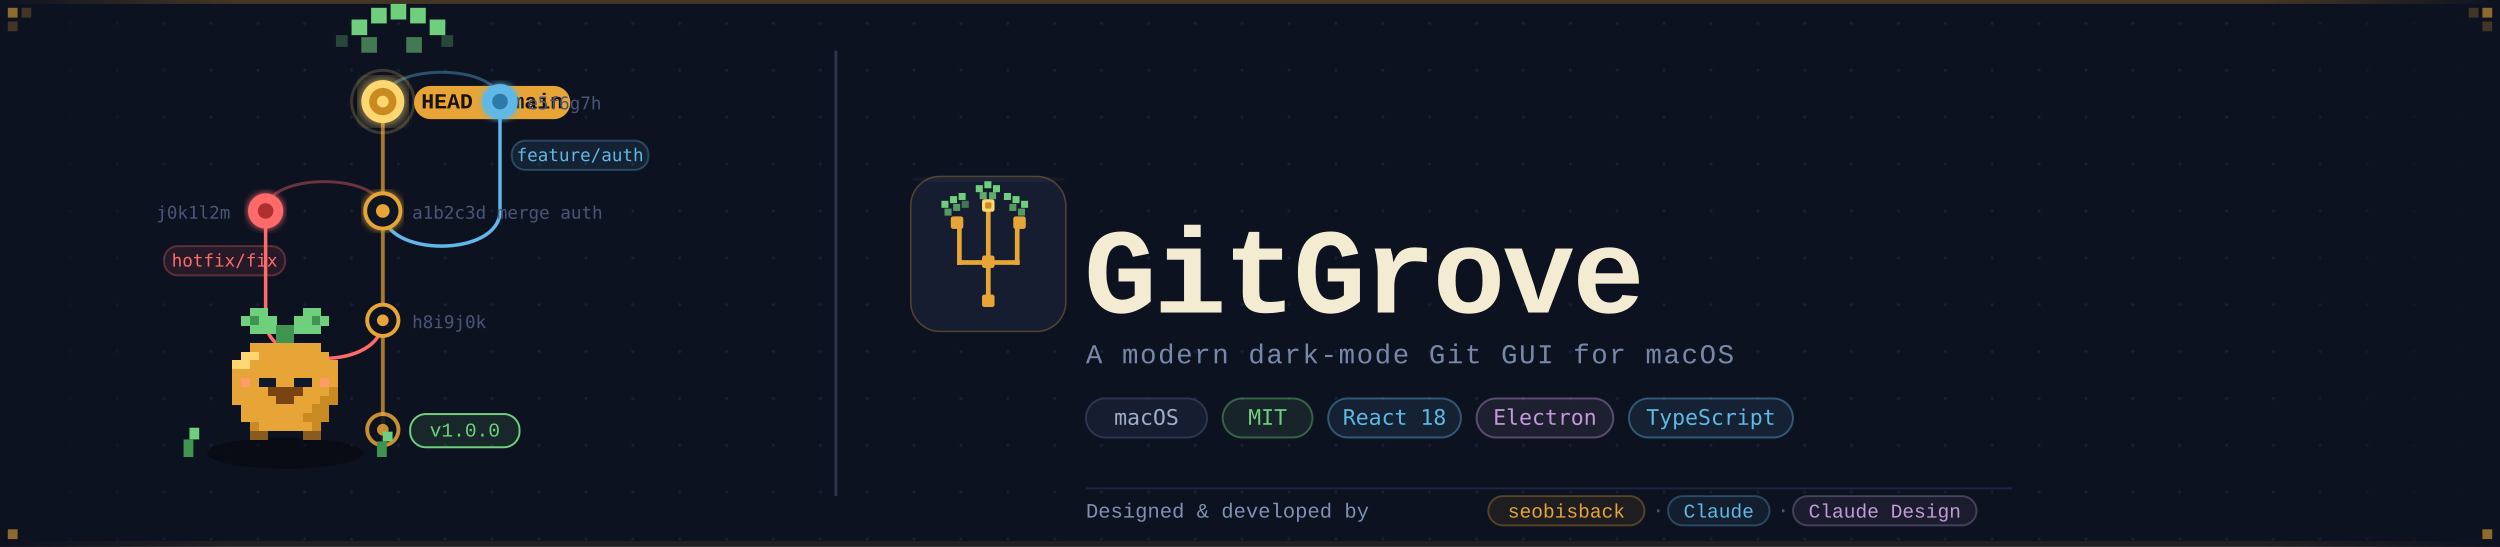
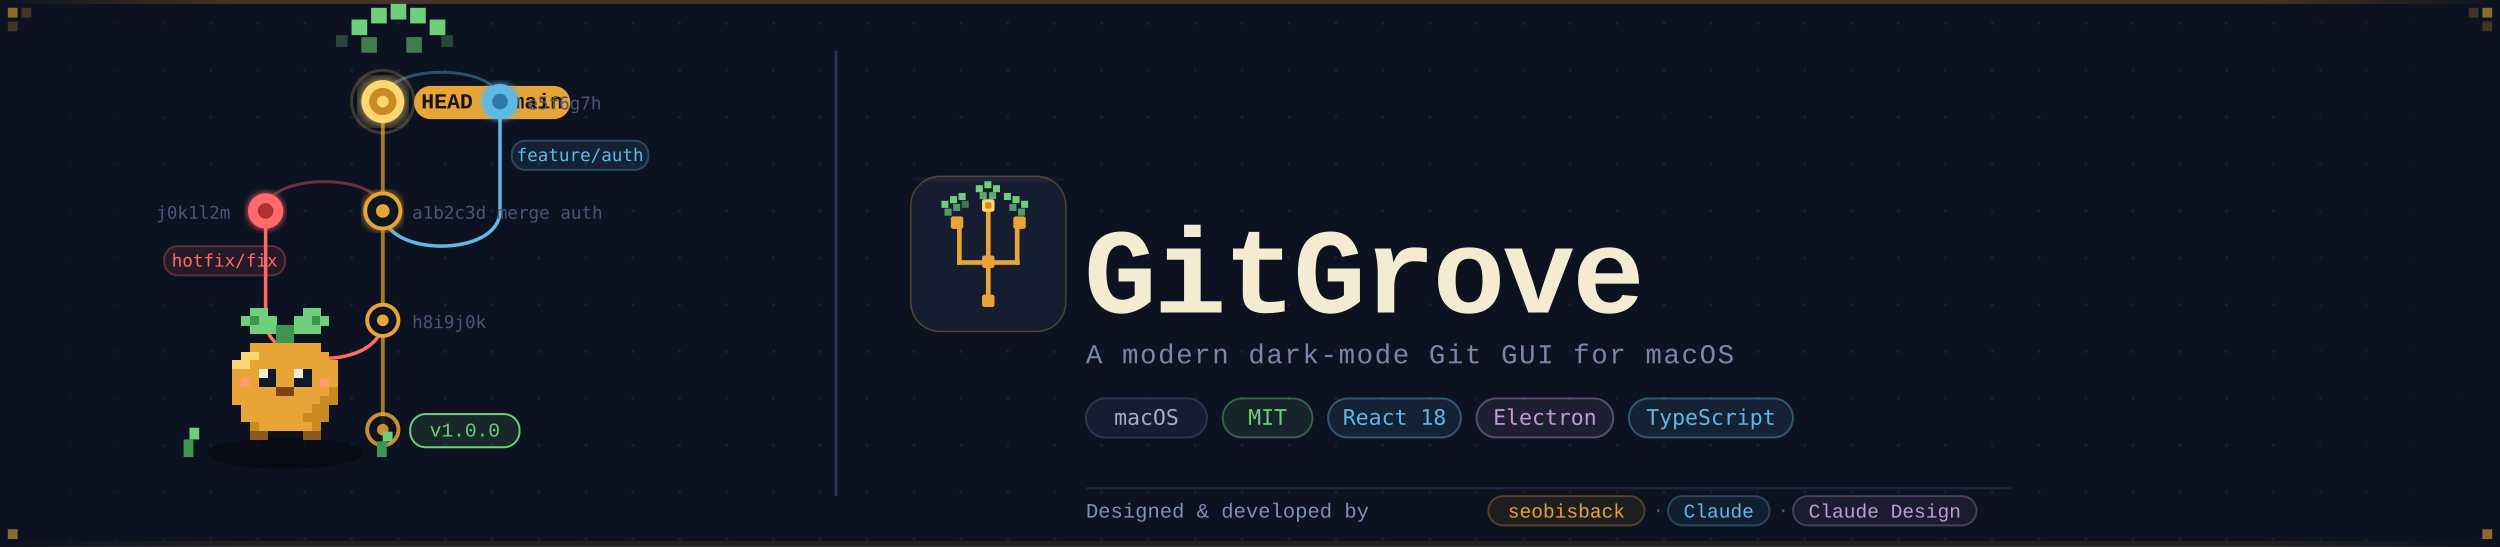
<svg xmlns="http://www.w3.org/2000/svg" viewBox="0 0 1280 280" style="width:100%;max-width:1280px;display:block;">
  <defs>
    <pattern id="dp" width="24" height="24" patternUnits="userSpaceOnUse">
      <circle cx="12" cy="12" r=".85" fill="#181f36" />
    </pattern>
    <linearGradient id="vl" x1="0" x2="1">
      <stop offset="0%" stop-color="#0d1220" />
      <stop offset="100%" stop-color="#0d1220" stop-opacity="0" />
    </linearGradient>
    <linearGradient id="vr" x1="0" x2="1">
      <stop offset="0%" stop-color="#0d1220" stop-opacity="0" />
      <stop offset="100%" stop-color="#0d1220" />
    </linearGradient>
    <linearGradient id="trunk-grad" x1="0" x2="0" y1="0" y2="1">
      <stop offset="0%" stop-color="#ffd770" />
      <stop offset="100%" stop-color="#c98a22" />
    </linearGradient>
    <filter id="glow">
      <feGaussianBlur stdDeviation="4" result="b" />
      <feMerge>
        <feMergeNode in="b" />
        <feMergeNode in="SourceGraphic" />
      </feMerge>
    </filter>
    <filter id="softglow">
      <feGaussianBlur stdDeviation="2" result="b" />
      <feMerge>
        <feMergeNode in="b" />
        <feMergeNode in="SourceGraphic" />
      </feMerge>
    </filter>
  </defs>
  <rect width="1280" height="280" fill="#0d1220" />
  <rect width="1280" height="280" fill="url(#dp)" />
  <rect y="0" width="1280" height="2" fill="#e6a536" opacity=".25" />
  <rect y="277" width="1280" height="3" fill="#e6a536" opacity=".1" />
  <rect width="120" height="280" fill="url(#vl)" />
  <rect x="1160" width="120" height="280" fill="url(#vr)" />
  <line x1="196" y1="52" x2="196" y2="232" stroke="#e6a536" stroke-width="1.5" opacity=".15" />
  <line x1="256" y1="52" x2="256" y2="108" stroke="#5fb8e6" stroke-width="1" opacity=".12" />
  <line x1="136" y1="108" x2="136" y2="164" stroke="#ff6b6b" stroke-width="1" opacity=".12" />
  <line x1="196" y1="52" x2="196" y2="232" stroke="#e6a536" stroke-width="2" stroke-linecap="round" opacity=".65" />
  <path d="M196 108 C196 132 256 132 256 108 L256 52" stroke="#5fb8e6" stroke-width="1.8" fill="none" stroke-linecap="round" />
  <path d="M196 164 C196 190 136 190 136 164 L136 108" stroke="#ff6b6b" stroke-width="1.8" fill="none" stroke-linecap="round" />
  <path d="M256 52 C256 32 196 32 196 52" stroke="#5fb8e6" stroke-width="1.5" fill="none" stroke-linecap="round" opacity=".38" />
  <path d="M136 108 C136 88 196 88 196 108" stroke="#ff6b6b" stroke-width="1.5" fill="none" stroke-linecap="round" opacity=".38" />
  <g>
    <rect x="180" y="10" width="8" height="8" fill="#6fcf7c" />
    <rect x="190" y="4" width="8" height="8" fill="#6fcf7c" />
    <rect x="200" y="2" width="8" height="8" fill="#6fcf7c" />
    <rect x="210" y="4" width="8" height="8" fill="#6fcf7c" />
    <rect x="220" y="10" width="8" height="8" fill="#6fcf7c" />
    <rect x="185" y="19" width="8" height="8" fill="#6fcf7c" opacity=".55" />
    <rect x="208" y="19" width="8" height="8" fill="#6fcf7c" opacity=".55" />
    <rect x="172" y="18" width="6" height="6" fill="#6fcf7c" opacity=".28" />
    <rect x="226" y="18" width="6" height="6" fill="#6fcf7c" opacity=".28" />
  </g>
  <circle class="pulse" cx="196" cy="52" r="16" fill="none" stroke="#ffd770" stroke-width="1.5" opacity=".2" />
  <circle cx="196" cy="52" r="11" fill="#ffd770" filter="url(#glow)" />
  <circle cx="196" cy="52" r="7" fill="#c98a22" />
  <circle cx="196" cy="52" r="3" fill="#ffd770" />
  <rect x="212" y="44" width="80" height="17" rx="8.5" fill="#e6a536" />
  <text font-family="'Courier New',Courier,monospace" font-size="11" font-weight="bold" fill="#1a1206" x="252" y="55.5" text-anchor="middle">HEAD · main</text>
  <circle cx="196" cy="108" r="9" fill="#0d1220" stroke="#e6a536" stroke-width="2" filter="url(#softglow)" />
  <circle cx="196" cy="108" r="3.5" fill="#e6a536" />
  <text font-family="monospace" font-size="9" fill="#4a5578" x="211" y="112">a1b2c3d  merge auth</text>
  <circle cx="256" cy="52" r="9" fill="#5fb8e6" filter="url(#softglow)" />
  <circle cx="256" cy="52" r="4" fill="#2d7aa8" />
  <text font-family="monospace" font-size="9" fill="#4a5578" x="270" y="56">e5f6g7h</text>
  <circle cx="136" cy="108" r="9" fill="#ff6b6b" filter="url(#softglow)" />
  <circle cx="136" cy="108" r="4" fill="#b03030" />
  <text font-family="monospace" font-size="9" fill="#4a5578" x="80" y="112">j0k1l2m</text>
  <rect x="262" y="72" width="70" height="15" rx="7" fill="rgba(95,184,230,.1)" stroke="rgba(95,184,230,.3)" stroke-width="1" />
  <text font-family="monospace" font-size="9" fill="#5fb8e6" x="297" y="82.5" text-anchor="middle">feature/auth</text>
  <rect x="84" y="126" width="62" height="15" rx="7" fill="rgba(255,107,107,.1)" stroke="rgba(255,107,107,.3)" stroke-width="1" />
  <text font-family="monospace" font-size="9" fill="#ff6b6b" x="115" y="136.5" text-anchor="middle">hotfix/fix</text>
  <circle cx="196" cy="164" r="8" fill="#0d1220" stroke="#e6a536" stroke-width="2" />
  <circle cx="196" cy="164" r="3" fill="#e6a536" />
  <text font-family="monospace" font-size="9" fill="#4a5578" x="211" y="168">h8i9j0k</text>
  <circle cx="196" cy="220" r="8" fill="#0d1220" stroke="#e6a536" stroke-width="2" opacity=".85" />
  <circle cx="196" cy="220" r="3" fill="#e6a536" opacity=".85" />
  <rect x="210" y="212" width="56" height="17" rx="8" fill="rgba(111,207,124,.12)" stroke="#6fcf7c" stroke-width="1" />
  <text font-family="'Courier New',Courier,monospace" font-size="10" fill="#6fcf7c" x="238" y="223.5" text-anchor="middle">v1.0.0</text>
  <ellipse cx="146" cy="232" rx="40" ry="8" fill="#000" opacity=".34" />
  <rect x="94" y="225" width="5" height="9" fill="#3f9550" />
  <rect x="97" y="219" width="5" height="6" fill="#6fcf7c" />
  <rect x="193" y="226" width="5" height="8" fill="#3f9550" />
  <rect x="196" y="221" width="5" height="5" fill="#6fcf7c" />
  <g transform="translate(110,153) scale(4.5)" shape-rendering="crispEdges">
    <rect x="4" y="1" width="1.04" height="1.04" fill="#6fcf7c" />
    <rect x="5" y="1" width="1.04" height="1.04" fill="#6fcf7c" />
    <rect x="10" y="1" width="1.04" height="1.04" fill="#6fcf7c" />
    <rect x="11" y="1" width="1.04" height="1.04" fill="#6fcf7c" />
    <rect x="3" y="2" width="1.04" height="1.04" fill="#6fcf7c" />
    <rect x="4" y="2" width="1.04" height="1.04" fill="#3f9550" />
    <rect x="5" y="2" width="1.04" height="1.04" fill="#6fcf7c" />
    <rect x="6" y="2" width="1.04" height="1.04" fill="#6fcf7c" />
    <rect x="9" y="2" width="1.04" height="1.04" fill="#6fcf7c" />
    <rect x="10" y="2" width="1.04" height="1.04" fill="#6fcf7c" />
    <rect x="11" y="2" width="1.04" height="1.04" fill="#3f9550" />
    <rect x="12" y="2" width="1.04" height="1.04" fill="#6fcf7c" />
    <rect x="4" y="3" width="1.04" height="1.04" fill="#6fcf7c" />
    <rect x="5" y="3" width="1.04" height="1.04" fill="#6fcf7c" />
    <rect x="6" y="3" width="1.04" height="1.04" fill="#6fcf7c" />
    <rect x="7" y="3" width="1.04" height="1.04" fill="#3f9550" />
    <rect x="8" y="3" width="1.04" height="1.04" fill="#3f9550" />
    <rect x="9" y="3" width="1.04" height="1.04" fill="#6fcf7c" />
    <rect x="10" y="3" width="1.04" height="1.04" fill="#6fcf7c" />
    <rect x="11" y="3" width="1.04" height="1.04" fill="#6fcf7c" />
    <rect x="7" y="4" width="1.04" height="1.04" fill="#3f9550" />
    <rect x="8" y="4" width="1.04" height="1.04" fill="#3f9550" />
    <rect x="4" y="5" width="1.04" height="1.04" fill="#e6a536" />
    <rect x="5" y="5" width="1.04" height="1.04" fill="#e6a536" />
    <rect x="6" y="5" width="1.04" height="1.04" fill="#e6a536" />
    <rect x="7" y="5" width="1.04" height="1.04" fill="#e6a536" />
    <rect x="8" y="5" width="1.04" height="1.04" fill="#e6a536" />
    <rect x="9" y="5" width="1.04" height="1.04" fill="#e6a536" />
    <rect x="10" y="5" width="1.04" height="1.04" fill="#e6a536" />
    <rect x="11" y="5" width="1.04" height="1.04" fill="#e6a536" />
    <rect x="3" y="6" width="1.04" height="1.04" fill="#ffd770" />
    <rect x="4" y="6" width="1.04" height="1.04" fill="#ffd770" />
    <rect x="5" y="6" width="1.04" height="1.04" fill="#e6a536" />
    <rect x="6" y="6" width="1.04" height="1.04" fill="#e6a536" />
    <rect x="7" y="6" width="1.04" height="1.04" fill="#e6a536" />
    <rect x="8" y="6" width="1.04" height="1.04" fill="#e6a536" />
    <rect x="9" y="6" width="1.04" height="1.04" fill="#e6a536" />
    <rect x="10" y="6" width="1.04" height="1.04" fill="#e6a536" />
    <rect x="11" y="6" width="1.04" height="1.04" fill="#e6a536" />
    <rect x="12" y="6" width="1.04" height="1.04" fill="#e6a536" />
    <rect x="2" y="7" width="1.04" height="1.04" fill="#ffd770" />
    <rect x="3" y="7" width="1.04" height="1.04" fill="#ffd770" />
    <rect x="4" y="7" width="1.04" height="1.04" fill="#e6a536" />
    <rect x="5" y="7" width="1.04" height="1.04" fill="#e6a536" />
    <rect x="6" y="7" width="1.04" height="1.04" fill="#e6a536" />
    <rect x="7" y="7" width="1.04" height="1.04" fill="#e6a536" />
    <rect x="8" y="7" width="1.04" height="1.04" fill="#e6a536" />
    <rect x="9" y="7" width="1.04" height="1.04" fill="#e6a536" />
    <rect x="10" y="7" width="1.04" height="1.04" fill="#e6a536" />
    <rect x="11" y="7" width="1.04" height="1.04" fill="#e6a536" />
    <rect x="12" y="7" width="1.04" height="1.04" fill="#e6a536" />
    <rect x="13" y="7" width="1.04" height="1.04" fill="#e6a536" />
    <rect x="2" y="8" width="1.04" height="1.04" fill="#e6a536" />
    <rect x="3" y="8" width="1.04" height="1.04" fill="#e6a536" />
    <rect x="4" y="8" width="1.04" height="1.04" fill="#e6a536" />
-     <rect x="5" y="8" width="1.04" height="1.04" fill="#e6a536" />
-     <rect x="6" y="8" width="1.04" height="1.04" fill="#e6a536" />
+     <rect x="5" y="8" width="1.04" height="1.04" fill="#f4ecd2" />
+     <rect x="6" y="8" width="1.04" height="1.04" fill="#10182b" />
    <rect x="7" y="8" width="1.04" height="1.04" fill="#e6a536" />
    <rect x="8" y="8" width="1.04" height="1.04" fill="#e6a536" />
-     <rect x="9" y="8" width="1.04" height="1.04" fill="#e6a536" />
-     <rect x="10" y="8" width="1.04" height="1.04" fill="#e6a536" />
+     <rect x="9" y="8" width="1.04" height="1.04" fill="#f4ecd2" />
+     <rect x="10" y="8" width="1.04" height="1.04" fill="#10182b" />
    <rect x="11" y="8" width="1.04" height="1.04" fill="#e6a536" />
    <rect x="12" y="8" width="1.04" height="1.04" fill="#e6a536" />
    <rect x="13" y="8" width="1.04" height="1.04" fill="#e6a536" />
    <rect x="2" y="9" width="1.04" height="1.04" fill="#e6a536" />
    <rect x="3" y="9" width="1.04" height="1.04" fill="#ff9b6b" />
    <rect x="4" y="9" width="1.04" height="1.04" fill="#e6a536" />
    <rect x="5" y="9" width="1.04" height="1.04" fill="#10182b" />
    <rect x="6" y="9" width="1.04" height="1.04" fill="#10182b" />
    <rect x="7" y="9" width="1.04" height="1.04" fill="#e6a536" />
    <rect x="8" y="9" width="1.04" height="1.04" fill="#e6a536" />
    <rect x="9" y="9" width="1.04" height="1.04" fill="#10182b" />
    <rect x="10" y="9" width="1.04" height="1.04" fill="#10182b" />
    <rect x="11" y="9" width="1.04" height="1.04" fill="#e6a536" />
    <rect x="12" y="9" width="1.04" height="1.04" fill="#ff9b6b" />
    <rect x="13" y="9" width="1.04" height="1.04" fill="#e6a536" />
    <rect x="2" y="10" width="1.04" height="1.04" fill="#e6a536" />
    <rect x="3" y="10" width="1.04" height="1.04" fill="#e6a536" />
    <rect x="4" y="10" width="1.04" height="1.04" fill="#e6a536" />
    <rect x="5" y="10" width="1.04" height="1.04" fill="#e6a536" />
-     <rect x="6" y="10" width="1.04" height="1.04" fill="#7a4412" />
+     <rect x="6" y="10" width="1.04" height="1.04" fill="#e6a536" />
    <rect x="7" y="10" width="1.04" height="1.04" fill="#7a4412" />
    <rect x="8" y="10" width="1.04" height="1.04" fill="#7a4412" />
-     <rect x="9" y="10" width="1.04" height="1.04" fill="#7a4412" />
+     <rect x="9" y="10" width="1.04" height="1.04" fill="#e6a536" />
    <rect x="10" y="10" width="1.04" height="1.04" fill="#e6a536" />
    <rect x="11" y="10" width="1.04" height="1.04" fill="#e6a536" />
    <rect x="12" y="10" width="1.04" height="1.04" fill="#e6a536" />
    <rect x="13" y="10" width="1.04" height="1.04" fill="#c98a22" />
    <rect x="2" y="11" width="1.04" height="1.04" fill="#e6a536" />
    <rect x="3" y="11" width="1.04" height="1.04" fill="#e6a536" />
    <rect x="4" y="11" width="1.04" height="1.04" fill="#e6a536" />
    <rect x="5" y="11" width="1.04" height="1.04" fill="#e6a536" />
    <rect x="6" y="11" width="1.04" height="1.04" fill="#e6a536" />
-     <rect x="7" y="11" width="1.04" height="1.04" fill="#7a4412" />
-     <rect x="8" y="11" width="1.04" height="1.04" fill="#7a4412" />
+     <rect x="7" y="11" width="1.04" height="1.04" fill="#e6a536" />
+     <rect x="8" y="11" width="1.04" height="1.04" fill="#e6a536" />
    <rect x="9" y="11" width="1.04" height="1.04" fill="#e6a536" />
    <rect x="10" y="11" width="1.04" height="1.04" fill="#e6a536" />
    <rect x="11" y="11" width="1.04" height="1.04" fill="#e6a536" />
    <rect x="12" y="11" width="1.04" height="1.04" fill="#c98a22" />
    <rect x="13" y="11" width="1.04" height="1.04" fill="#c98a22" />
    <rect x="3" y="12" width="1.04" height="1.04" fill="#e6a536" />
    <rect x="4" y="12" width="1.04" height="1.04" fill="#e6a536" />
    <rect x="5" y="12" width="1.04" height="1.04" fill="#e6a536" />
    <rect x="6" y="12" width="1.04" height="1.04" fill="#e6a536" />
    <rect x="7" y="12" width="1.04" height="1.04" fill="#e6a536" />
    <rect x="8" y="12" width="1.04" height="1.04" fill="#e6a536" />
    <rect x="9" y="12" width="1.04" height="1.04" fill="#e6a536" />
    <rect x="10" y="12" width="1.04" height="1.04" fill="#e6a536" />
    <rect x="11" y="12" width="1.04" height="1.04" fill="#c98a22" />
    <rect x="12" y="12" width="1.04" height="1.04" fill="#c98a22" />
    <rect x="3" y="13" width="1.04" height="1.04" fill="#e6a536" />
    <rect x="4" y="13" width="1.04" height="1.04" fill="#e6a536" />
    <rect x="5" y="13" width="1.04" height="1.04" fill="#e6a536" />
    <rect x="6" y="13" width="1.04" height="1.04" fill="#e6a536" />
    <rect x="7" y="13" width="1.04" height="1.04" fill="#e6a536" />
    <rect x="8" y="13" width="1.04" height="1.04" fill="#e6a536" />
    <rect x="9" y="13" width="1.04" height="1.04" fill="#e6a536" />
    <rect x="10" y="13" width="1.04" height="1.04" fill="#c98a22" />
    <rect x="11" y="13" width="1.04" height="1.04" fill="#c98a22" />
    <rect x="12" y="13" width="1.04" height="1.04" fill="#c98a22" />
    <rect x="4" y="14" width="1.04" height="1.04" fill="#c98a22" />
    <rect x="5" y="14" width="1.04" height="1.04" fill="#e6a536" />
    <rect x="6" y="14" width="1.04" height="1.04" fill="#e6a536" />
    <rect x="7" y="14" width="1.04" height="1.04" fill="#e6a536" />
    <rect x="8" y="14" width="1.04" height="1.04" fill="#e6a536" />
    <rect x="9" y="14" width="1.04" height="1.04" fill="#e6a536" />
    <rect x="10" y="14" width="1.04" height="1.04" fill="#e6a536" />
    <rect x="11" y="14" width="1.04" height="1.04" fill="#c98a22" />
    <rect x="4" y="15" width="1.04" height="1.04" fill="#8a5a1e" />
    <rect x="5" y="15" width="1.04" height="1.04" fill="#8a5a1e" />
    <rect x="10" y="15" width="1.04" height="1.04" fill="#8a5a1e" />
    <rect x="11" y="15" width="1.04" height="1.04" fill="#8a5a1e" />
  </g>
  <line x1="428" y1="26" x2="428" y2="254" stroke="#2d3551" stroke-width="1.5" />
  <g transform="translate(466,90) scale(0.4)">
    <rect width="200" height="200" rx="38" fill="#161d30" />
    <rect x=".75" y=".75" width="198.5" height="198.5" rx="37.5" fill="none" stroke="#e6a536" stroke-width="2" opacity=".28" />
    <rect x="1" y="1" width="198" height="7" rx="37" fill="rgba(244,236,210,.04)" />
    <rect x="97" y="38" width="6" height="128" fill="#e6a536" />
    <rect x="60" y="108" width="37" height="6" fill="#e6a536" />
    <rect x="60" y="60" width="6" height="54" fill="#e6a536" />
    <rect x="103" y="108" width="37" height="6" fill="#e6a536" />
    <rect x="134" y="60" width="6" height="54" fill="#e6a536" />
    <rect x="92" y="152" width="16" height="16" rx="3" fill="#e6a536" />
    <rect x="92" y="102" width="16" height="16" rx="3" fill="#e6a536" />
    <rect x="92" y="30" width="16" height="16" rx="3" fill="#ffd770" />
    <rect x="96" y="34" width="8" height="8" rx="1.5" fill="#c98a22" />
    <rect x="52" y="52" width="16" height="16" rx="3" fill="#e6a536" />
    <rect x="132" y="52" width="16" height="16" rx="3" fill="#e6a536" />
    <rect x="40" y="32" width="9" height="9" fill="#6fcf7c" />
    <rect x="51" y="26" width="9" height="9" fill="#6fcf7c" />
    <rect x="62" y="22" width="9" height="9" fill="#6fcf7c" />
    <rect x="44" y="42" width="9" height="9" fill="#6fcf7c" opacity=".7" />
    <rect x="55" y="36" width="9" height="9" fill="#6fcf7c" opacity=".7" />
    <rect x="66" y="32" width="9" height="9" fill="#6fcf7c" opacity=".5" />
    <rect x="142" y="32" width="9" height="9" fill="#6fcf7c" />
    <rect x="131" y="26" width="9" height="9" fill="#6fcf7c" />
    <rect x="120" y="22" width="9" height="9" fill="#6fcf7c" />
    <rect x="138" y="42" width="9" height="9" fill="#6fcf7c" opacity=".7" />
    <rect x="127" y="36" width="9" height="9" fill="#6fcf7c" opacity=".7" />
    <rect x="84" y="12" width="9" height="9" fill="#6fcf7c" />
    <rect x="95" y="7" width="9" height="9" fill="#6fcf7c" />
    <rect x="106" y="12" width="9" height="9" fill="#6fcf7c" />
    <rect x="89" y="21" width="9" height="9" fill="#6fcf7c" opacity=".8" />
    <rect x="101" y="21" width="9" height="9" fill="#6fcf7c" opacity=".8" />
  </g>
  <text font-family="'Courier New',Courier,monospace" font-size="62" font-weight="bold" letter-spacing="-1.5" fill="#f4ecd2" x="555" y="160">GitGrove</text>
  <text font-family="'Courier New',Courier,monospace" font-size="14" letter-spacing="0.06em" fill="#7888a8" x="556" y="186">A modern dark-mode Git GUI for macOS</text>
  <rect x="556" y="204" width="62" height="20" rx="10" fill="#161d30" stroke="#2d3551" stroke-width="1" />
  <text font-family="monospace" font-size="11" fill="#a0aec8" x="587" y="217.5" text-anchor="middle">macOS</text>
  <rect x="626" y="204" width="46" height="20" rx="10" fill="rgba(111,207,124,.1)" stroke="rgba(111,207,124,.4)" stroke-width="1" />
  <text font-family="monospace" font-size="11" fill="#6fcf7c" x="649" y="217.5" text-anchor="middle">MIT</text>
  <rect x="680" y="204" width="68" height="20" rx="10" fill="rgba(95,184,230,.1)" stroke="rgba(95,184,230,.4)" stroke-width="1" />
  <text font-family="monospace" font-size="11" fill="#5fb8e6" x="714" y="217.5" text-anchor="middle">React 18</text>
  <rect x="756" y="204" width="70" height="20" rx="10" fill="rgba(195,154,217,.1)" stroke="rgba(195,154,217,.4)" stroke-width="1" />
  <text font-family="monospace" font-size="11" fill="#c39ad9" x="791" y="217.5" text-anchor="middle">Electron</text>
  <rect x="834" y="204" width="84" height="20" rx="10" fill="rgba(95,184,230,.1)" stroke="rgba(95,184,230,.4)" stroke-width="1" />
  <text font-family="monospace" font-size="11" fill="#5fb8e6" x="876" y="217.5" text-anchor="middle">TypeScript</text>
  <rect x="4" y="4" width="5" height="5" fill="#e6a536" opacity=".6" />
  <rect x="11" y="4" width="5" height="5" fill="#e6a536" opacity=".24" />
  <rect x="4" y="11" width="5" height="5" fill="#e6a536" opacity=".24" />
  <rect x="1271" y="4" width="5" height="5" fill="#e6a536" opacity=".6" />
  <rect x="1264" y="4" width="5" height="5" fill="#e6a536" opacity=".24" />
  <rect x="1271" y="11" width="5" height="5" fill="#e6a536" opacity=".24" />
  <rect x="4" y="271" width="5" height="5" fill="#e6a536" opacity=".6" />
  <rect x="1271" y="271" width="5" height="5" fill="#e6a536" opacity=".6" />
  <line x1="556" y1="250" x2="1030" y2="250" stroke="#1e2640" stroke-width="1" />
  <text font-family="'Courier New',Courier,monospace" font-size="10.5" fill="#8090b4" x="556" y="265">Designed &amp; developed by</text>
  <rect x="762" y="254" width="80" height="15" rx="7.5" fill="rgba(230,165,54,.08)" stroke="rgba(230,165,54,.3)" stroke-width="1" />
  <text font-family="'Courier New',Courier,monospace" font-size="10" fill="#e6a536" x="802" y="265" text-anchor="middle">seobisback</text>
  <text font-family="monospace" font-size="10" fill="#4a5578" x="846" y="265">·</text>
  <rect x="854" y="254" width="52" height="15" rx="7.5" fill="rgba(95,184,230,.08)" stroke="rgba(95,184,230,.3)" stroke-width="1" />
  <text font-family="'Courier New',Courier,monospace" font-size="10" fill="#5fb8e6" x="880" y="265" text-anchor="middle">Claude</text>
  <text font-family="monospace" font-size="10" fill="#4a5578" x="910" y="265">·</text>
  <rect x="918" y="254" width="94" height="15" rx="7.5" fill="rgba(195,154,217,.08)" stroke="rgba(195,154,217,.3)" stroke-width="1" />
  <text font-family="'Courier New',Courier,monospace" font-size="10" fill="#c39ad9" x="965" y="265" text-anchor="middle">Claude Design</text>
</svg>
